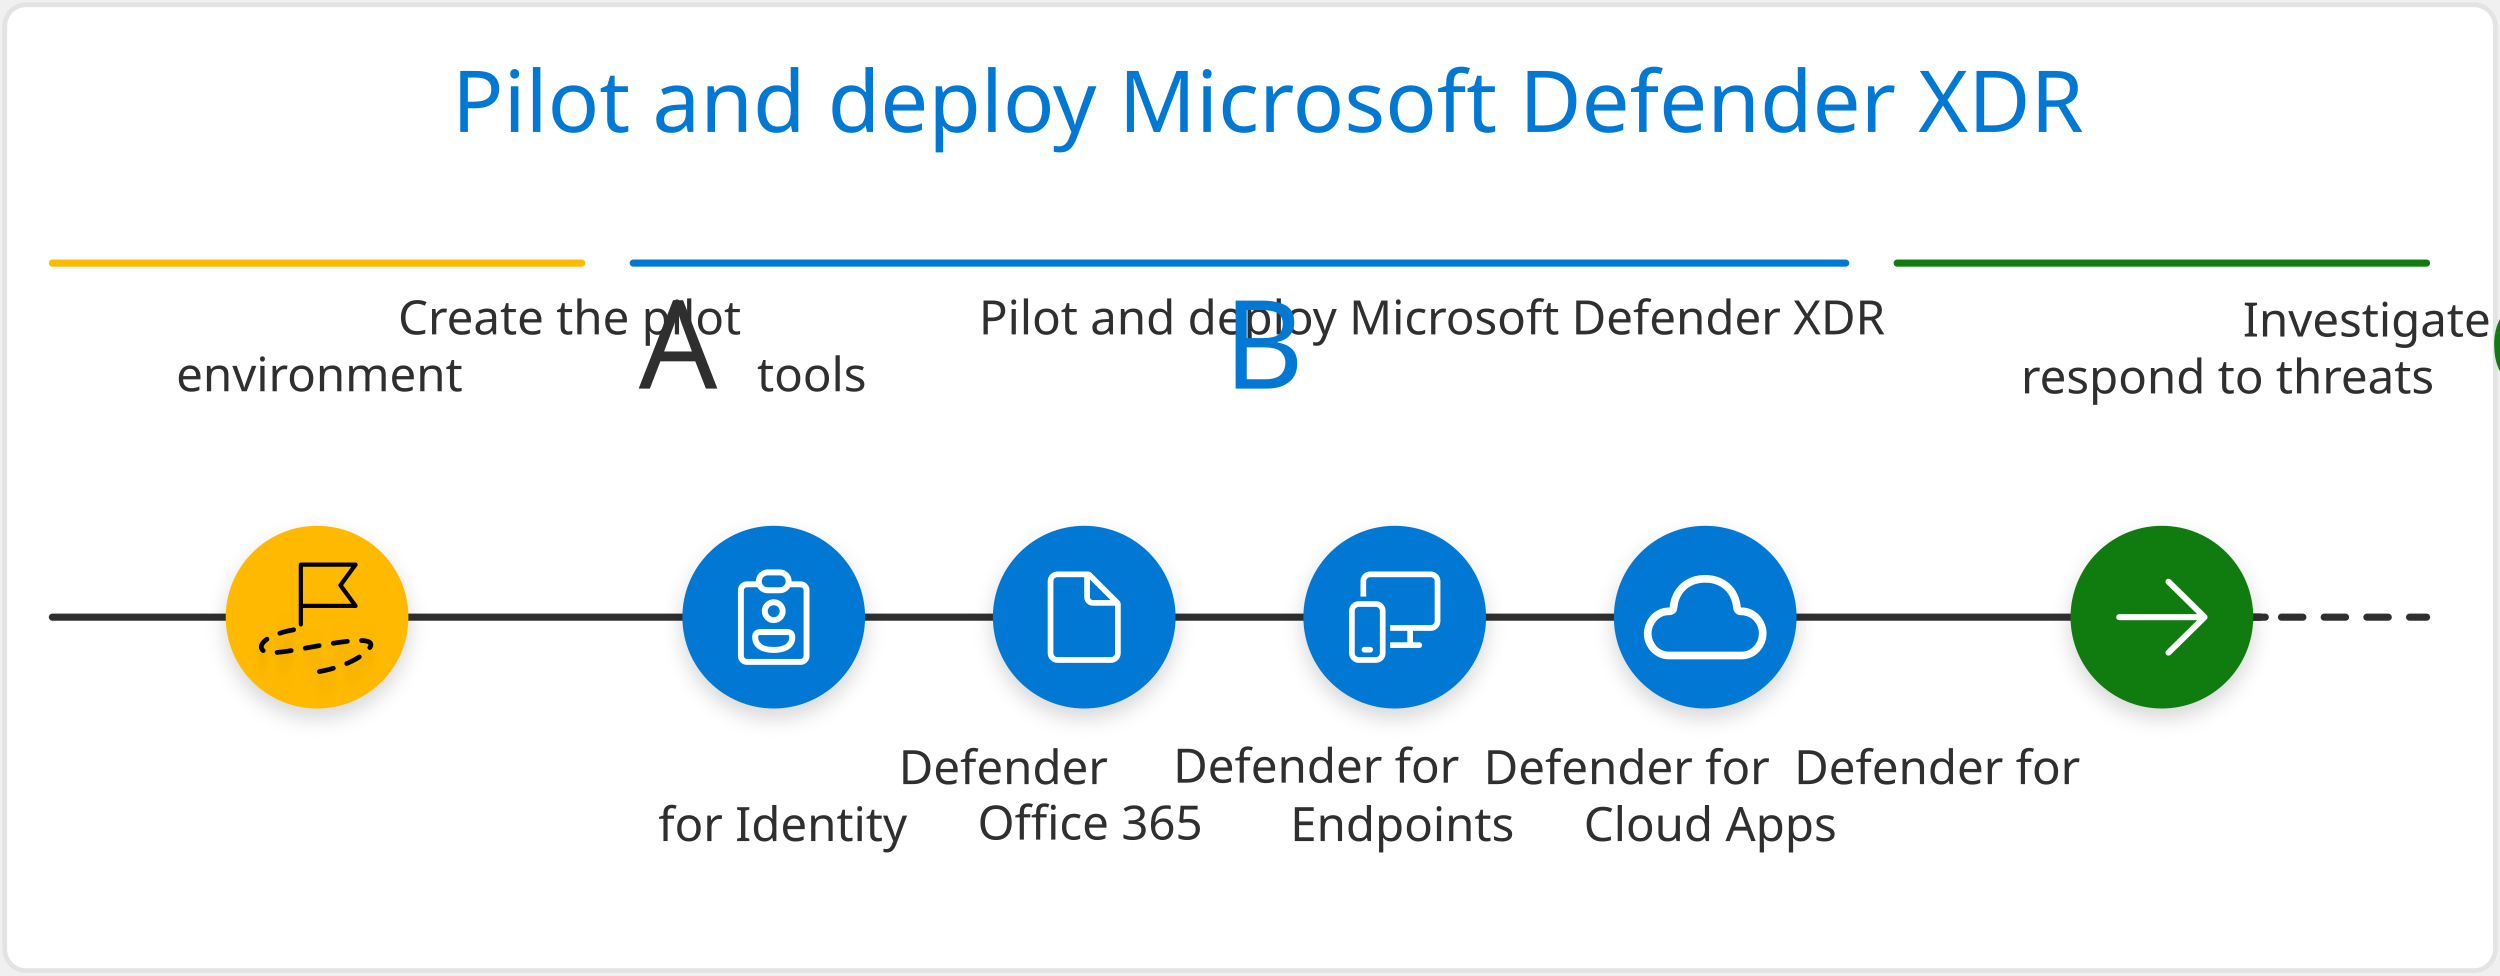
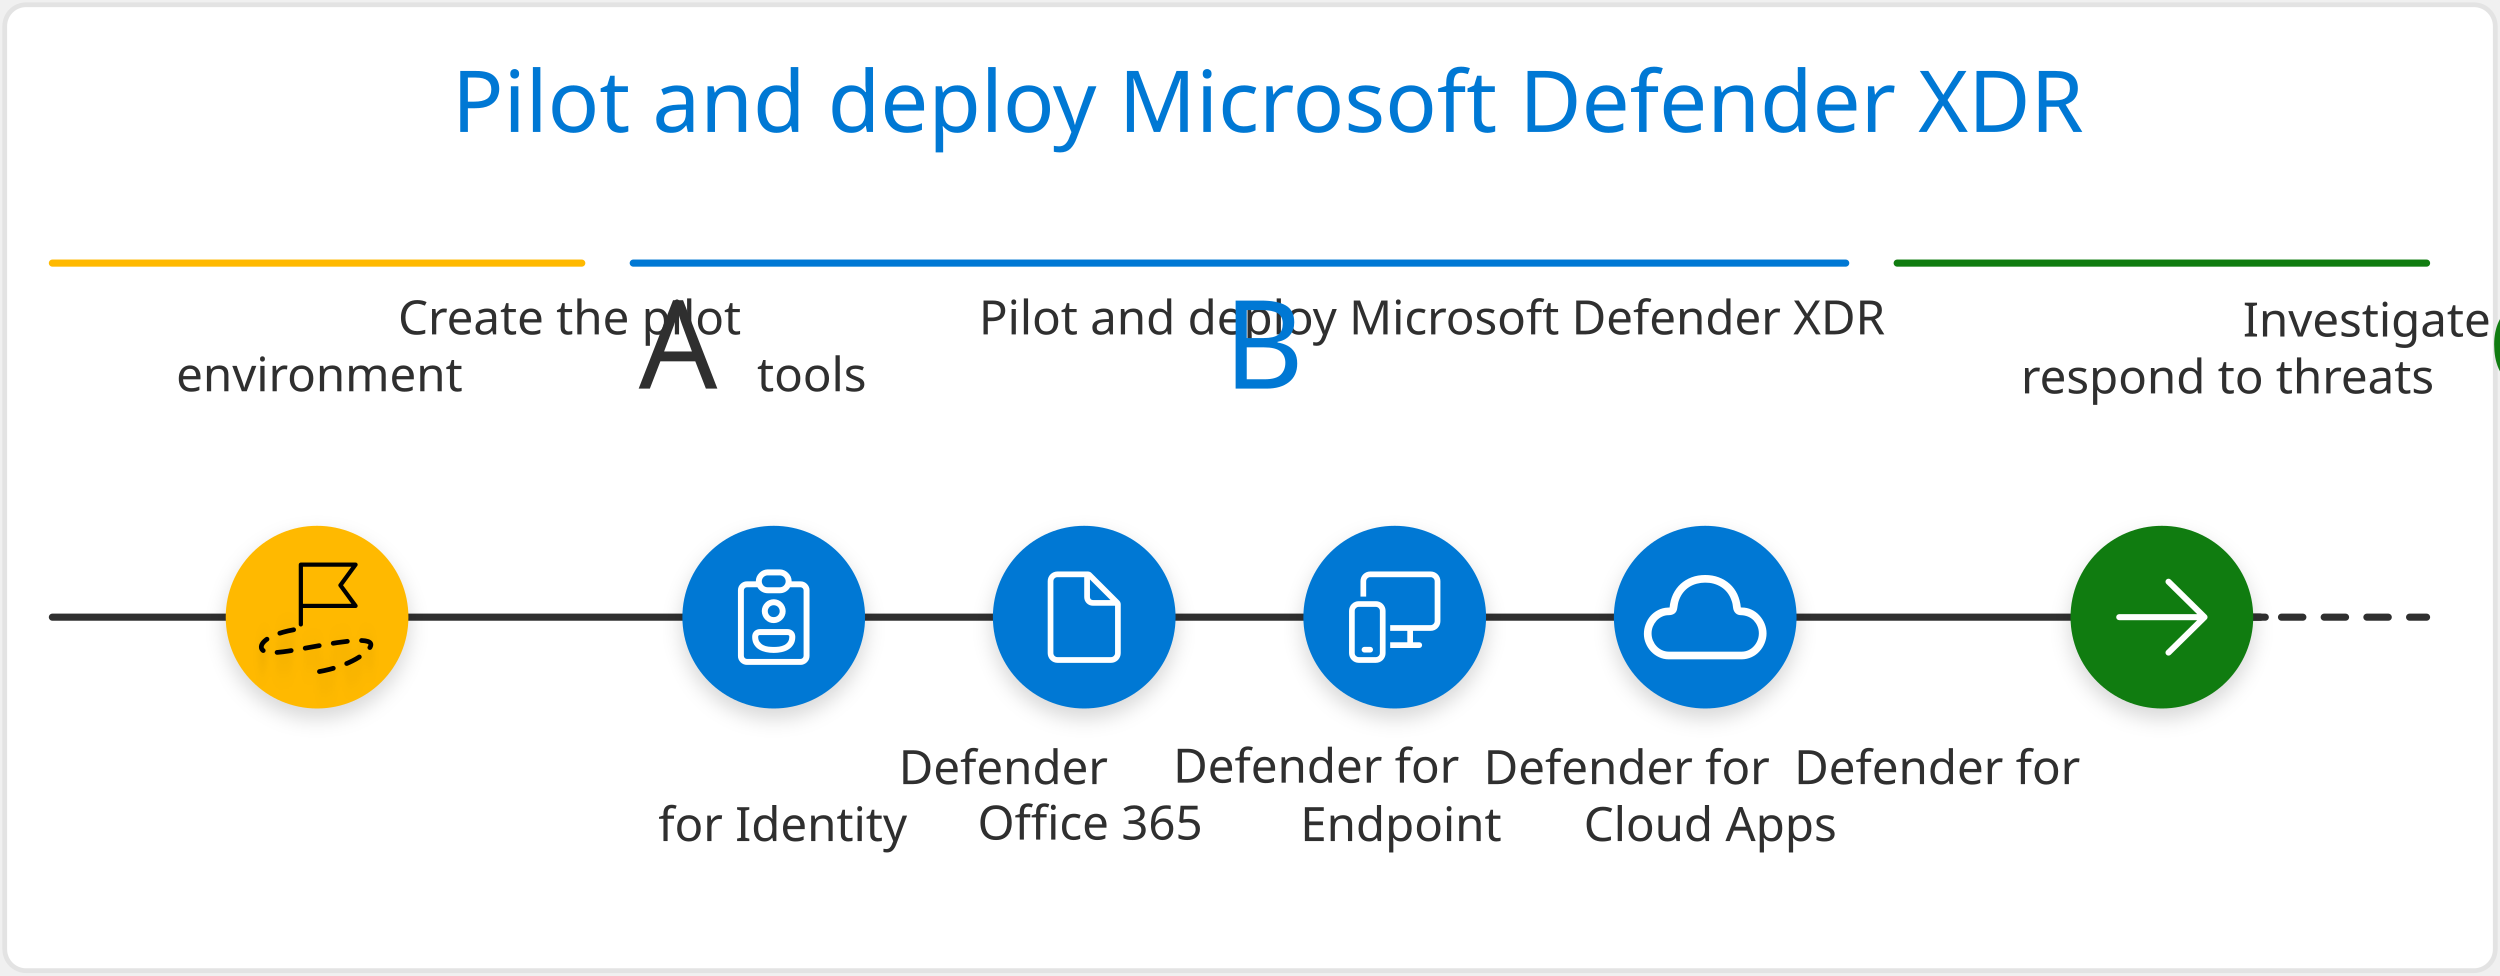
<svg xmlns="http://www.w3.org/2000/svg" xmlns:ns1="http://schemas.microsoft.com/visio/2003/SVGExtensions/" width="7.32in" height="2.856in" viewBox="0 0 527.024 205.625" xml:space="preserve" color-interpolation-filters="sRGB" class="st25">
  <ns1:documentProperties ns1:langID="1033" ns1:viewMarkup="false" />
  <style type="text/css">
	
		.st1 {fill:#ffffff;stroke:#e3e3e3;stroke-width:1}
		.st2 {stroke:#2f2f2f;stroke-dasharray:4.5,4.5;stroke-linecap:round;stroke-linejoin:round;stroke-width:1.5}
		.st3 {stroke:#2f2f2f;stroke-linecap:round;stroke-linejoin:round;stroke-width:1.5}
		.st4 {visibility:visible}
		.st5 {fill:#000000;fill-opacity:0.15;filter:url(#filter_2);stroke:none}
		.st6 {fill:#ffb900;stroke:none;stroke-width:1}
		.st7 {fill:#0078d4;stroke:none;stroke-width:1}
		.st8 {fill:#ffffff;stroke:none;stroke-width:0.75}
		.st9 {fill:#107c10;stroke:none;stroke-width:1}
		.st10 {fill:none;stroke:none;stroke-width:1}
		.st11 {fill:#2f2f2f;font-family:Segoe UI;font-size:0.833em}
		.st12 {font-size:1em}
		.st13 {stroke:#0078d4;stroke-linecap:round;stroke-linejoin:round;stroke-width:1.5}
		.st14 {fill:#0078d4;font-family:Segoe UI Semibold;font-size:1.5em}
		.st15 {fill:#ffffff;stroke:none;stroke-width:0.25}
		.st16 {fill:#000000;stroke:none;stroke-width:0.75}
		.st17 {fill:none;filter:url(#filter_2);stroke:#000000;stroke-dasharray:3,3;stroke-linecap:round;stroke-linejoin:round;stroke-opacity:0.15}
		.st18 {stroke:#000000;stroke-dasharray:3,3;stroke-linecap:round;stroke-linejoin:round;stroke-width:1}
		.st19 {stroke:#107c10;stroke-linecap:round;stroke-linejoin:round;stroke-width:1.5}
		.st20 {stroke:#ffb900;stroke-linecap:round;stroke-linejoin:round;stroke-width:1.5}
		.st21 {fill:#ffffff;stroke:none;stroke-width:0.299}
		.st22 {fill:#2f2f2f;font-family:Segoe UI Semibold;font-size:2.167em}
		.st23 {fill:#0078d4;font-family:Segoe UI Semibold;font-size:2.167em}
		.st24 {fill:#107c10;font-family:Segoe UI Semibold;font-size:2.167em}
		.st25 {fill:none;fill-rule:evenodd;font-size:12px;overflow:visible;stroke-linecap:square;stroke-miterlimit:3}
	
	</style>
  <defs id="Filters">
    <filter id="filter_2">
      <feGaussianBlur stdDeviation="2" />
    </filter>
  </defs>
  <g ns1:mID="0" ns1:index="1" ns1:groupContext="foregroundPage">
    <ns1:userDefs>
      <ns1:ud ns1:nameU="visNavType" ns1:val="VT0(1):26" />
    </ns1:userDefs>
    <ns1:pageProperties ns1:drawingScale="1" ns1:pageScale="1" ns1:drawingUnits="19" ns1:shadowOffsetX="9" ns1:shadowOffsetY="-9" />
    <ns1:layer ns1:name="Drawing" ns1:index="0" />
    <ns1:layer ns1:name="Icons" ns1:index="1" ns1:glue="false" />
    <ns1:layer ns1:name="Text" ns1:index="2" />
    <g id="shape100-1" ns1:mID="100" ns1:groupContext="shape" ns1:layerMember="0" transform="translate(1,-1)">
      <ns1:userDefs>
        <ns1:ud ns1:nameU="visNavOrder" ns1:prompt="" ns1:val="VT0(6000):26" />
      </ns1:userDefs>
      <rect x="0" y="2" width="525.024" height="203.625" rx="4.5" ry="4.5" class="st1" />
    </g>
    <g id="shape101-3" ns1:mID="101" ns1:groupContext="shape" ns1:layerMember="0" transform="translate(471.964,-75.5239)">
      <ns1:userDefs>
        <ns1:ud ns1:nameU="visNavOrder" ns1:val="VT0(3000):26" />
      </ns1:userDefs>
      <path d="M0 205.63 L39.58 205.63" class="st2" />
    </g>
    <g id="shape102-6" ns1:mID="102" ns1:groupContext="shape" ns1:layerMember="0" transform="translate(11.0414,-75.5239)">
      <ns1:userDefs>
        <ns1:ud ns1:nameU="visNavOrder" ns1:val="VT0(4000):26" />
      </ns1:userDefs>
      <path d="M0 205.63 L466.5 205.63" class="st3" />
    </g>
    <g id="shape103-9" ns1:mID="103" ns1:groupContext="shape" ns1:layerMember="1;0" transform="translate(47.5853,-56.2678)">
      <ns1:userDefs>
        <ns1:ud ns1:nameU="visNavOrder" ns1:prompt="" ns1:val="VT0(8000):26" />
      </ns1:userDefs>
      <g id="shadow103-10" ns1:groupContext="shadow" ns1:shadowOffsetX="1.22465E-16" ns1:shadowOffsetY="-2" ns1:shadowType="1" ns1:shadowScale="1.01" transform="matrix(1.01,0,0,1.01,-0.192561,0.136311)" class="st4">
        <ellipse cx="19.256" cy="186.369" rx="19.256" ry="19.256" class="st5" />
      </g>
      <ellipse cx="19.256" cy="186.369" rx="19.256" ry="19.256" class="st6" />
    </g>
    <g id="shape107-14" ns1:mID="107" ns1:groupContext="shape" ns1:layerMember="1;0" transform="translate(274.764,-56.2678)">
      <ns1:userDefs>
        <ns1:ud ns1:nameU="visNavOrder" ns1:prompt="" ns1:val="VT0(22000):26" />
      </ns1:userDefs>
      <g id="shadow107-15" ns1:groupContext="shadow" ns1:shadowOffsetX="1.22465E-16" ns1:shadowOffsetY="-2" ns1:shadowType="1" ns1:shadowScale="1.01" transform="matrix(1.01,0,0,1.01,-0.192561,0.136311)" class="st4">
        <ellipse cx="19.256" cy="186.369" rx="19.256" ry="19.256" class="st5" />
      </g>
      <ellipse cx="19.256" cy="186.369" rx="19.256" ry="19.256" class="st7" />
    </g>
    <g id="group108-19" transform="translate(284.392,-65.8958)" ns1:mID="108" ns1:groupContext="group" ns1:layerMember="0">
      <ns1:userDefs>
        <ns1:ud ns1:nameU="visNavOrder" ns1:prompt="" ns1:val="VT0(24000):26" />
      </ns1:userDefs>
      <g id="shape109-20" ns1:mID="109" ns1:groupContext="shape" ns1:layerMember="0">
        <path d="M4.45 186.37 C3.32 186.37 2.41 187.28 2.41 188.41 L2.41 191.66 L3.61 191.66 L3.61 188.41 C3.61 187.95 3.99         187.57 4.45 187.57 L17.21 187.57 C17.68 187.57 18.05 187.95 18.05 188.41 L18.05 196.84 C18.05 197.3         17.68 197.68 17.21 197.68 L8.67 197.68 L8.67 198.89 L12.28 198.89 L12.28 201.29 L8.67 201.29 L8.67 202.5         L14.8 202.5 C15.14 202.5 15.4 202.23 15.4 201.89 C15.4 201.56 15.14 201.29 14.8 201.29 L13.48 201.29         L13.48 198.89 L17.21 198.89 C18.34 198.89 19.26 197.97 19.26 196.84 L19.26 188.41 C19.26 187.28 18.34         186.37 17.21 186.37 L4.45 186.37 ZM2.65 202.86 C2.65 202.52 2.92 202.26 3.25 202.26 L4.45 202.26 C4.79         202.26 5.05 202.52 5.05 202.86 C5.05 203.19 4.79 203.46 4.45 203.46 L3.25 203.46 C2.92 203.46 2.65 203.19         2.65 202.86 ZM2.05 192.63 C0.92 192.63 0 193.54 0 194.67 L0 203.58 C0 204.71 0.92 205.63 2.05 205.63         L5.66 205.63 C6.79 205.63 7.7 204.71 7.7 203.58 L7.7 194.67 C7.7 193.54 6.79 192.63 5.66 192.63 L2.05         192.63 ZM1.2 194.67 C1.2 194.21 1.58 193.83 2.05 193.83 L5.66 193.83 C6.12 193.83 6.5 194.21 6.5 194.67         L6.5 203.58 C6.5 204.04 6.12 204.42 5.66 204.42 L2.05 204.42 C1.58 204.42 1.2 204.04 1.2 203.58 L1.2         194.67 Z" class="st8" />
      </g>
    </g>
    <g id="shape110-22" ns1:mID="110" ns1:groupContext="shape" ns1:layerMember="1;0" transform="translate(209.309,-56.2678)">
      <ns1:userDefs>
        <ns1:ud ns1:nameU="visNavOrder" ns1:prompt="" ns1:val="VT0(18000):26" />
      </ns1:userDefs>
      <g id="shadow110-23" ns1:groupContext="shadow" ns1:shadowOffsetX="1.22465E-16" ns1:shadowOffsetY="-2" ns1:shadowType="1" ns1:shadowScale="1.01" transform="matrix(1.01,0,0,1.01,-0.192561,0.136311)" class="st4">
        <ellipse cx="19.256" cy="186.369" rx="19.256" ry="19.256" class="st5" />
      </g>
      <ellipse cx="19.256" cy="186.369" rx="19.256" ry="19.256" class="st7" />
    </g>
    <g id="shape113-27" ns1:mID="113" ns1:groupContext="shape" ns1:layerMember="1;0" transform="translate(143.854,-56.2678)">
      <ns1:userDefs>
        <ns1:ud ns1:nameU="visNavOrder" ns1:prompt="" ns1:val="VT0(14000):26" />
      </ns1:userDefs>
      <g id="shadow113-28" ns1:groupContext="shadow" ns1:shadowOffsetX="1.22465E-16" ns1:shadowOffsetY="-2" ns1:shadowType="1" ns1:shadowScale="1.01" transform="matrix(1.01,0,0,1.01,-0.192561,0.136311)" class="st4">
        <ellipse cx="19.256" cy="186.369" rx="19.256" ry="19.256" class="st5" />
      </g>
      <ellipse cx="19.256" cy="186.369" rx="19.256" ry="19.256" class="st7" />
    </g>
    <g id="shape116-32" ns1:mID="116" ns1:groupContext="shape" ns1:layerMember="1;0" transform="translate(340.219,-56.2678)">
      <ns1:userDefs>
        <ns1:ud ns1:nameU="visNavOrder" ns1:prompt="" ns1:val="VT0(26000):26" />
      </ns1:userDefs>
      <g id="shadow116-33" ns1:groupContext="shadow" ns1:shadowOffsetX="1.22465E-16" ns1:shadowOffsetY="-2" ns1:shadowType="1" ns1:shadowScale="1.01" transform="matrix(1.01,0,0,1.01,-0.192561,0.136311)" class="st4">
        <ellipse cx="19.256" cy="186.369" rx="19.256" ry="19.256" class="st5" />
      </g>
      <ellipse cx="19.256" cy="186.369" rx="19.256" ry="19.256" class="st7" />
    </g>
    <g id="shape119-37" ns1:mID="119" ns1:groupContext="shape" ns1:layerMember="1;0" transform="translate(436.488,-56.2678)">
      <ns1:userDefs>
        <ns1:ud ns1:nameU="visNavOrder" ns1:prompt="" ns1:val="VT0(30000):26" />
      </ns1:userDefs>
      <g id="shadow119-38" ns1:groupContext="shadow" ns1:shadowOffsetX="1.22465E-16" ns1:shadowOffsetY="-2" ns1:shadowType="1" ns1:shadowScale="1.01" transform="matrix(1.01,0,0,1.01,-0.192561,0.136311)" class="st4">
        <ellipse cx="19.256" cy="186.369" rx="19.256" ry="19.256" class="st5" />
      </g>
      <ellipse cx="19.256" cy="186.369" rx="19.256" ry="19.256" class="st9" />
    </g>
    <g id="group120-42" transform="translate(446.116,-67.353)" ns1:mID="120" ns1:groupContext="group" ns1:layerMember="0">
      <ns1:userDefs>
        <ns1:ud ns1:nameU="visNavOrder" ns1:prompt="" ns1:val="VT0(32000):26" />
      </ns1:userDefs>
      <g id="shape121-43" ns1:mID="121" ns1:groupContext="shape" ns1:layerMember="0">
        <path d="M0 197.45 C0 197.1 0.28 196.82 0.63 196.82 L17.07 196.82 L10.58 190.43 C10.33 190.19 10.32 189.79 10.57         189.54 C10.81 189.29 11.22 189.28 11.47 189.53 L19.06 197 C19.06 197 19.07 197.01 19.07 197.01 C19.18         197.12 19.24 197.26 19.25 197.4 C19.26 197.44 19.26 197.48 19.25 197.52 C19.24 197.66 19.18 197.79 19.07         197.9 C19.07 197.91 19.06 197.91 19.05 197.92 L11.47 205.38 C11.22 205.63 10.81 205.62 10.57 205.37         C10.32 205.12 10.33 204.72 10.58 204.48 L17.07 198.09 L0.63 198.09 C0.28 198.09 0 197.8 0 197.45 Z" class="st8" />
      </g>
    </g>
    <g id="shape125-45" ns1:mID="125" ns1:groupContext="shape" ns1:layerMember="2" transform="translate(159.593,-120.578)">
      <ns1:userDefs>
        <ns1:ud ns1:nameU="visNavOrder" ns1:val="VT0(11000):26" />
      </ns1:userDefs>
      <ns1:textBlock ns1:margins="rect(0,0,0,0)" />
      <ns1:textRect cx="93.735" cy="194.071" width="187.47" height="23.107" />
      <rect x="0" y="182.518" width="187.47" height="23.107" rx="4.5" ry="4.5" class="st10" />
      <text x="0" y="191.07" class="st11" ns1:langID="1033">
        <ns1:paragraph />
        <ns1:tabList />Pilot and deploy Microsoft Defender XDR <tspan x="0" dy="1.2em" class="st12">tools</tspan>
      </text>
    </g>
    <g id="shape126-49" ns1:mID="126" ns1:groupContext="shape" ns1:layerMember="2" transform="translate(132.3,-25.7634)">
      <ns1:userDefs>
        <ns1:ud ns1:nameU="visNavOrder" ns1:val="VT0(13000):26" />
      </ns1:userDefs>
      <ns1:textBlock ns1:margins="rect(6,6,6,6)" />
      <ns1:textRect cx="30.81" cy="194.071" width="61.62" height="23.107" />
      <rect x="0" y="182.518" width="61.62" height="23.107" rx="4.5" ry="4.5" class="st10" />
      <text x="10.38" y="191.07" class="st11" ns1:langID="1033">
        <ns1:paragraph ns1:horizAlign="1" />
        <ns1:tabList />Defender <tspan x="6.47" dy="1.2em" class="st12">for Identity</tspan>
      </text>
    </g>
    <g id="shape133-53" ns1:mID="133" ns1:groupContext="shape" ns1:layerMember="0" transform="translate(133.493,-150.165)">
      <ns1:userDefs>
        <ns1:ud ns1:nameU="visNavOrder" ns1:val="VT0(27000):26" />
      </ns1:userDefs>
      <path d="M0 205.63 L255.6 205.63" class="st13" />
    </g>
    <g id="shape135-56" ns1:mID="135" ns1:groupContext="shape" ns1:layerMember="2" transform="translate(192.253,-26.3707)">
      <ns1:userDefs>
        <ns1:ud ns1:nameU="visNavOrder" ns1:val="VT0(31000):26" />
      </ns1:userDefs>
      <ns1:textBlock ns1:margins="rect(6,6,6,6)" />
      <ns1:textRect cx="36.312" cy="194.375" width="72.63" height="22.5" />
      <rect x="0" y="183.125" width="72.625" height="22.5" rx="4.5" ry="4.5" class="st10" />
      <text x="8.28" y="191.37" class="st11" ns1:langID="1033">
        <ns1:paragraph ns1:horizAlign="1" />
        <ns1:tabList />Defender for <tspan x="13.82" dy="1.2em" class="st12">Office 365</tspan>
      </text>
    </g>
    <g id="shape136-60" ns1:mID="136" ns1:groupContext="shape" ns1:layerMember="2" transform="translate(259.99,-25.7634)">
      <ns1:userDefs>
        <ns1:ud ns1:nameU="visNavOrder" ns1:val="VT0(33000):26" />
      </ns1:userDefs>
      <ns1:textBlock ns1:margins="rect(6,6,6,6)" />
      <ns1:textRect cx="34.031" cy="194.071" width="68.07" height="23.107" />
      <rect x="0" y="182.518" width="68.061" height="23.107" rx="4.5" ry="4.5" class="st10" />
      <text x="6" y="191.07" class="st11" ns1:langID="1033">
        <ns1:paragraph ns1:horizAlign="1" />
-         <ns1:tabList />Defender for <tspan x="12" dy="1.2em" class="st12">Endpoints </tspan>
+         <ns1:tabList />Defender for <tspan x="14.12" dy="1.2em" class="st12">Endpoint</tspan>
      </text>
    </g>
    <g id="shape137-64" ns1:mID="137" ns1:groupContext="shape" ns1:layerMember="2" transform="translate(325.445,-25.7634)">
      <ns1:userDefs>
        <ns1:ud ns1:nameU="visNavOrder" ns1:val="VT0(34000):26" />
      </ns1:userDefs>
      <ns1:textBlock ns1:margins="rect(6,6,6,6)" />
      <ns1:textRect cx="34.031" cy="194.071" width="68.07" height="23.107" />
      <rect x="0" y="182.518" width="68.061" height="23.107" rx="4.5" ry="4.5" class="st10" />
      <text x="6" y="191.07" class="st11" ns1:langID="1033">
        <ns1:paragraph ns1:horizAlign="1" />
        <ns1:tabList />Defender for <tspan x="8.42" dy="1.2em" class="st12">Cloud Apps</tspan>
      </text>
    </g>
    <g id="shape140-68" ns1:mID="140" ns1:groupContext="shape" ns1:layerMember="2;0" transform="translate(11.0414,-172.22)">
      <ns1:userDefs>
        <ns1:ud ns1:nameU="visNavOrder" ns1:prompt="" ns1:val="VT0(37000):26" />
      </ns1:userDefs>
      <ns1:textBlock ns1:margins="rect(0,0,0,0)" />
      <ns1:textRect cx="201.546" cy="194.64" width="403.1" height="21.971" />
      <rect x="0" y="183.654" width="403.092" height="21.971" rx="4.5" ry="4.5" class="st10" />
      <text x="0" y="200.04" class="st14" ns1:langID="1033">
        <ns1:paragraph />
        <ns1:tabList />Pilot and deploy Microsoft Defender XDR</text>
    </g>
    <g id="group155-71" transform="translate(220.863,-65.8958)" ns1:mID="155" ns1:groupContext="group" ns1:layerMember="0">
      <ns1:userDefs>
        <ns1:ud ns1:nameU="visNavOrder" ns1:val="VT0(41000):26" />
      </ns1:userDefs>
      <g id="shape156-72" ns1:mID="156" ns1:groupContext="shape" ns1:layerMember="0">
        <path d="M2.05 186.37 C0.92 186.37 0 187.28 0 188.41 L0 203.58 C0 204.71 0.92 205.63 2.05 205.63 L13.36 205.63 C14.49         205.63 15.4 204.71 15.4 203.58 L15.4 193.31 C15.4 193.02 15.29 192.75 15.09 192.54 L9.23 186.69 C9.03         186.48 8.75 186.37 8.47 186.37 L2.05 186.37 ZM1.2 188.41 C1.2 187.95 1.58 187.57 2.05 187.57 L7.7 187.57         L7.7 191.78 C7.7 192.78 8.51 193.59 9.51 193.59 L14.2 193.59 L14.2 203.58 C14.2 204.04 13.82 204.42         13.36 204.42 L2.05 204.42 C1.58 204.42 1.2 204.04 1.2 203.58 L1.2 188.41 ZM13.23 192.39 L9.51 192.39         C9.18 192.39 8.91 192.12 8.91 191.78 L8.91 188.06 L13.23 192.39 Z" class="st8" />
      </g>
    </g>
    <g id="group157-74" transform="translate(346.547,-66.6354)" ns1:mID="157" ns1:groupContext="group" ns1:layerMember="0">
      <ns1:userDefs>
        <ns1:ud ns1:nameU="visNavOrder" ns1:val="VT0(42000):26" />
      </ns1:userDefs>
      <g id="shape158-75" ns1:mID="158" ns1:groupContext="shape" ns1:layerMember="0">
        <path d="M5.2 205.63 C4.49 205.63 3.83 205.48 3.19 205.18 C2.56 204.89 2.01 204.5 1.54 204.01 C1.07 203.52 0.69 202.95         0.42 202.3 C0.14 201.66 0 200.98 0 200.28 C0 199.57 0.12 198.88 0.37 198.23 C0.61 197.57 0.95 196.99         1.39 196.48 C1.83 195.98 2.36 195.57 2.98 195.25 C3.6 194.93 4.28 194.75 5.01 194.72 L5.42 194.7 C5.51         193.67 5.76 192.73 6.16 191.89 C6.57 191.05 7.1 190.33 7.75 189.73 C8.41 189.13 9.18 188.67 10.05 188.34         C10.92 188.01 11.88 187.85 12.93 187.85 C13.96 187.85 14.92 188.01 15.79 188.34 C16.67 188.67 17.44         189.13 18.11 189.73 C18.77 190.33 19.3 191.05 19.7 191.89 C20.09 192.73 20.34 193.67 20.44 194.7 L20.64         194.7 C21.38 194.7 22.06 194.85 22.69 195.15 C23.32 195.44 23.87 195.84 24.34 196.36 C24.81 196.87 25.18         197.45 25.45 198.1 C25.72 198.75 25.86 199.44 25.86 200.17 C25.86 200.89 25.72 201.57 25.45 202.23 C25.18         202.89 24.82 203.47 24.35 203.97 C23.89 204.48 23.34 204.88 22.7 205.17 C22.06 205.46 21.38 205.62 20.66         205.63 L5.2 205.63 ZM20.63 204.01 C21.14 204.01 21.62 203.9 22.06 203.69 C22.5 203.48 22.88 203.2 23.21         202.83 C23.53 202.47 23.79 202.06 23.96 201.61 C24.14 201.16 24.23 200.68 24.24 200.17 C24.24 199.63         24.14 199.13 23.95 198.67 C23.76 198.2 23.49 197.8 23.16 197.44 C22.82 197.09 22.41 196.82 21.94 196.62         C21.47 196.43 20.97 196.33 20.44 196.32 C20 196.32 19.64 196.18 19.36 195.92 C19.07 195.65 18.89 195.3         18.82 194.87 C18.78 194.56 18.74 194.27 18.69 193.98 C18.64 193.7 18.55 193.41 18.43 193.11 C18.22 192.51         17.92 191.98 17.56 191.52 C17.2 191.07 16.78 190.69 16.3 190.39 C15.82 190.08 15.3 189.85 14.73 189.69         C14.17 189.53 13.57 189.46 12.93 189.46 C12.3 189.46 11.7 189.54 11.14 189.69 C10.57 189.84 10.05 190.07         9.57 190.37 C9.09 190.68 8.67 191.06 8.31 191.51 C7.95 191.96 7.65 192.49 7.42 193.1 C7.31 193.39 7.23         193.68 7.18 193.97 C7.13 194.26 7.08 194.56 7.03 194.87 C6.97 195.36 6.77 195.73 6.45 195.97 C6.13 196.2         5.73 196.32 5.24 196.32 C4.73 196.32 4.25 196.42 3.81 196.64 C3.37 196.85 2.99 197.13 2.66 197.49 C2.34         197.86 2.08 198.27 1.89 198.73 C1.71 199.19 1.62 199.67 1.62 200.17 C1.62 200.67 1.71 201.15 1.89 201.61         C2.08 202.07 2.33 202.48 2.65 202.83 C2.97 203.19 3.35 203.47 3.79 203.68 C4.23 203.89 4.71 204 5.23         204.01 L20.63 204.01 Z" class="st15" />
      </g>
    </g>
    <g id="group173-77" transform="translate(54.4013,-64.0101)" ns1:mID="173" ns1:groupContext="group" ns1:layerMember="0">
      <ns1:userDefs>
        <ns1:ud ns1:nameU="visNavOrder" ns1:val="VT0(53000):26" />
      </ns1:userDefs>
      <g id="group174-78" transform="translate(8.57463,-9.54009)" ns1:mID="174" ns1:groupContext="group" ns1:layerMember="0">
        <ns1:userDefs>
          <ns1:ud ns1:nameU="visNavOrder" ns1:prompt="" ns1:val="VT0(35000):26" />
        </ns1:userDefs>
        <g id="shape175-79" ns1:mID="175" ns1:groupContext="shape" ns1:layerMember="0">
          <path d="M0 192.58 C0 192.34 0.2 192.14 0.44 192.14 L11.98 192.14 C12.15 192.14 12.3 192.23 12.37 192.38 C12.45          192.53 12.44 192.71 12.34 192.84 L9.34 196.93 L12.34 201.01 C12.44 201.15 12.45 201.33 12.37 201.48          C12.3 201.63 12.15 201.72 11.98 201.72 L0.89 201.72 L0.89 205.18 C0.89 205.43 0.69 205.63 0.44 205.63          C0.2 205.63 0 205.43 0 205.18 L0 192.58 ZM0.89 200.83 L11.1 200.83 L8.43 197.19 C8.31 197.04 8.31          196.82 8.43 196.67 L11.1 193.02 L0.89 193.02 L0.89 200.83 Z" class="st16" />
        </g>
      </g>
      <g id="shape176-81" ns1:mID="176" ns1:groupContext="shape" ns1:layerMember="0" transform="translate(177.989,96.4831) rotate(59.5344)">
        <ns1:userDefs>
          <ns1:ud ns1:nameU="visNavOrder" ns1:prompt="" ns1:val="VT0(36000):26" />
        </ns1:userDefs>
        <g id="shadow176-82" ns1:groupContext="shadow" ns1:shadowOffsetX="1.22465E-16" ns1:shadowOffsetY="-2" ns1:shadowType="1" ns1:shadowScale="1.01" transform="matrix(1.01,1.11022E-16,-1.11022E-16,1.01,1.6725,-0.963924)" class="st4">
          <path d="M0 197.8 C-2.27 204.07 -0.75 206.25 0.65 205.5 C1.82 204.87 2.91 202.2 4.37 198.23 C6.51 192.43 9.46          183.88 11.11 185.47 C12.14 186.47 12.66 191.45 10.27 197.8" class="st17" />
        </g>
        <path d="M0 197.8 C-2.27 204.07 -0.75 206.25 0.65 205.5 C1.82 204.87 2.91 202.2 4.37 198.23 C6.51 192.43 9.46 183.88         11.11 185.47 C12.14 186.47 12.66 191.45 10.27 197.8" class="st18" />
      </g>
    </g>
    <g id="shape128-89" ns1:mID="128" ns1:groupContext="shape" ns1:layerMember="2" transform="translate(426.044,-120.578)">
      <ns1:userDefs>
        <ns1:ud ns1:nameU="visNavOrder" ns1:val="VT0(17000):26" />
      </ns1:userDefs>
      <ns1:textBlock ns1:margins="rect(0,0,0,0)" ns1:verticalAlign="0" />
      <ns1:textRect cx="42.75" cy="194.071" width="85.5" height="23.107" />
      <rect x="0" y="182.518" width="85.5" height="23.107" rx="4.5" ry="4.5" class="st10" />
      <text x="0" y="191.52" class="st11" ns1:langID="1033">
        <ns1:paragraph />
        <ns1:tabList />Investigate and <tspan x="0" dy="1.2em" class="st12">respond to threats</tspan>
      </text>
    </g>
    <g id="shape134-93" ns1:mID="134" ns1:groupContext="shape" ns1:layerMember="0" transform="translate(399.944,-150.165)">
      <ns1:userDefs>
        <ns1:ud ns1:nameU="visNavOrder" ns1:val="VT0(29000):26" />
      </ns1:userDefs>
      <path d="M0 205.63 L111.6 205.63" class="st19" />
    </g>
    <g id="shape123-96" ns1:mID="123" ns1:groupContext="shape" ns1:layerMember="2" transform="translate(37.1414,-120.578)">
      <ns1:userDefs>
        <ns1:ud ns1:nameU="visNavOrder" ns1:val="VT0(7000):26" />
      </ns1:userDefs>
      <ns1:textBlock ns1:margins="rect(0,0,0,0)" />
      <ns1:textRect cx="42.75" cy="194.071" width="85.5" height="23.107" />
      <rect x="0" y="182.518" width="85.5" height="23.107" rx="4.5" ry="4.5" class="st10" />
      <text x="0" y="191.07" class="st11" ns1:langID="1033">
        <ns1:paragraph />
        <ns1:tabList />Create the pilot <tspan x="0" dy="1.2em" class="st12">environment</tspan>
      </text>
    </g>
    <g id="shape132-100" ns1:mID="132" ns1:groupContext="shape" ns1:layerMember="0" transform="translate(11.0414,-150.165)">
      <ns1:userDefs>
        <ns1:ud ns1:nameU="visNavOrder" ns1:val="VT0(25000):26" />
      </ns1:userDefs>
      <path d="M0 205.63 L111.6 205.63" class="st20" />
    </g>
    <g id="group159-103" transform="translate(155.555,-65.4561)" ns1:mID="159" ns1:groupContext="group" ns1:layerMember="0">
      <ns1:userDefs>
        <ns1:ud ns1:nameU="visNavOrder" ns1:val="VT0(43000):26" />
      </ns1:userDefs>
      <g id="shape160-104" ns1:mID="160" ns1:groupContext="shape" ns1:layerMember="0">
        <path d="M1.89 205.62 C1.64 205.62 1.4 205.57 1.17 205.47 C0.94 205.37 0.74 205.24 0.57 205.07 C0.4 204.9 0.26 204.69         0.15 204.46 C0.05 204.22 0 203.98 0.01 203.73 L0.01 189.89 C0.01 189.64 0.06 189.39 0.15 189.17 C0.25         188.94 0.39 188.74 0.56 188.57 C0.73 188.4 0.93 188.26 1.17 188.15 C1.4 188.05 1.65 188 1.89 188.01         L3.78 188.01 L3.78 187.96 C3.78 187.63 3.85 187.32 3.98 187.02 C4.11 186.73 4.29 186.47 4.52 186.24         C4.75 186.01 5.01 185.83 5.3 185.7 C5.6 185.57 5.91 185.5 6.25 185.49 L8.86 185.49 C9.18 185.49 9.48         185.56 9.78 185.69 C10.07 185.82 10.34 186 10.57 186.23 C10.81 186.46 10.99 186.71 11.12 186.99 C11.25         187.28 11.32 187.58 11.33 187.92 L11.33 188.01 L13.22 188.01 C13.47 188.01 13.71 188.05 13.94 188.15         C14.17 188.25 14.37 188.39 14.54 188.56 C14.71 188.73 14.85 188.93 14.96 189.17 C15.06 189.4 15.11 189.64         15.1 189.89 L15.1 203.73 C15.1 203.99 15.05 204.23 14.96 204.46 C14.86 204.69 14.72 204.89 14.55 205.06         C14.38 205.23 14.18 205.37 13.94 205.47 C13.71 205.58 13.46 205.63 13.22 205.62 L1.89 205.62 ZM8.81         189.26 C8.99 189.26 9.15 189.23 9.3 189.17 C9.45 189.1 9.59 189.01 9.7 188.9 C9.81 188.79 9.9 188.65         9.97 188.5 C10.04 188.34 10.08 188.18 10.07 188.01 C10.07 187.84 10.04 187.67 9.97 187.52 C9.91 187.37         9.82 187.24 9.71 187.12 C9.6 187 9.46 186.91 9.3 186.85 C9.15 186.78 8.98 186.75 8.81 186.75 L6.3 186.75         C6.12 186.75 5.96 186.78 5.81 186.85 C5.66 186.91 5.52 187 5.41 187.11 C5.3 187.22 5.21 187.36 5.14         187.51 C5.07 187.67 5.03 187.84 5.04 188.01 C5.04 188.18 5.07 188.35 5.14 188.5 C5.2 188.65 5.29 188.78         5.4 188.9 C5.51 189.02 5.65 189.11 5.8 189.17 C5.95 189.22 6.11 189.26 6.3 189.26 L8.81 189.26 ZM13.22         204.36 C13.39 204.36 13.53 204.3 13.66 204.17 C13.78 204.05 13.85 203.9 13.85 203.73 L13.85 189.89 C13.85         189.72 13.78 189.58 13.66 189.45 C13.53 189.33 13.39 189.26 13.22 189.26 L11 189.26 C10.77 189.66 10.47         189.96 10.08 190.19 C9.69 190.41 9.27 190.52 8.81 190.52 L6.3 190.52 C5.84 190.52 5.43 190.41 5.04 190.19         C4.65 189.96 4.34 189.66 4.12 189.26 L1.89 189.26 C1.72 189.26 1.58 189.33 1.45 189.45 C1.33 189.58         1.26 189.72 1.26 189.89 L1.26 203.73 C1.26 203.9 1.33 204.05 1.45 204.17 C1.58 204.3 1.72 204.36 1.89         204.36 L13.22 204.36 ZM5.04 194.3 L5.04 194.25 C5.04 193.91 5.11 193.59 5.25 193.29 C5.38 193 5.57 192.74         5.8 192.51 C6.02 192.28 6.29 192.1 6.59 191.98 C6.89 191.85 7.21 191.79 7.56 191.78 C7.9 191.78 8.22         191.85 8.53 191.98 C8.84 192.11 9.1 192.29 9.32 192.52 C9.55 192.75 9.73 193.02 9.86 193.32 C10 193.63         10.07 193.95 10.07 194.3 C10.07 194.64 10.01 194.97 9.87 195.27 C9.74 195.57 9.56 195.84 9.33 196.06         C9.11 196.29 8.84 196.47 8.53 196.61 C8.22 196.74 7.9 196.81 7.56 196.81 C7.21 196.81 6.88 196.75 6.58         196.62 C6.28 196.48 6.01 196.3 5.79 196.07 C5.56 195.85 5.38 195.58 5.25 195.28 C5.11 194.98 5.05 194.65         5.04 194.3 ZM8.81 194.3 C8.81 194.13 8.78 193.96 8.71 193.81 C8.65 193.66 8.56 193.53 8.45 193.41 C8.34         193.29 8.2 193.2 8.05 193.14 C7.89 193.07 7.73 193.04 7.56 193.04 C7.38 193.04 7.21 193.07 7.06 193.14         C6.91 193.2 6.78 193.29 6.67 193.4 C6.56 193.51 6.47 193.65 6.4 193.8 C6.32 193.96 6.29 194.13 6.3 194.3         C6.3 194.47 6.33 194.64 6.4 194.79 C6.46 194.94 6.55 195.07 6.66 195.19 C6.77 195.31 6.9 195.4 7.05         195.46 C7.2 195.51 7.37 195.55 7.56 195.55 C7.73 195.55 7.9 195.52 8.05 195.46 C8.2 195.39 8.33 195.3         8.44 195.19 C8.55 195.08 8.64 194.94 8.71 194.79 C8.79 194.63 8.82 194.47 8.81 194.3 ZM3.01 199.71 C3.01         199.47 3.05 199.25 3.13 199.04 C3.21 198.84 3.33 198.67 3.48 198.52 C3.63 198.38 3.8 198.27 4.01 198.19         C4.21 198.11 4.44 198.07 4.69 198.07 L10.42 198.07 C10.67 198.07 10.89 198.11 11.09 198.19 C11.3 198.27         11.47 198.38 11.62 198.52 C11.77 198.67 11.89 198.84 11.97 199.04 C12.05 199.25 12.09 199.47 12.1 199.71         C12.1 200.36 11.96 200.9 11.69 201.33 C11.42 201.77 11.08 202.11 10.65 202.37 C10.23 202.64 9.74 202.82         9.2 202.93 C8.65 203.05 8.11 203.1 7.56 203.1 C7 203.1 6.46 203.05 5.92 202.93 C5.39 202.82 4.9 202.64         4.47 202.38 C4.04 202.13 3.69 201.78 3.42 201.34 C3.15 200.9 3.01 200.36 3.01 199.71 ZM10.84 199.66         C10.84 199.53 10.8 199.44 10.72 199.4 C10.64 199.35 10.54 199.33 10.42 199.33 L4.69 199.33 C4.57 199.33         4.48 199.35 4.4 199.4 C4.32 199.44 4.28 199.53 4.27 199.66 C4.27 200.13 4.37 200.5 4.58 200.78 C4.78         201.06 5.04 201.29 5.35 201.45 C5.67 201.62 6.02 201.72 6.41 201.77 C6.79 201.81 7.17 201.84 7.56 201.84         C7.93 201.84 8.31 201.82 8.7 201.77 C9.08 201.71 9.44 201.61 9.76 201.45 C10.08 201.29 10.34 201.07         10.53 200.79 C10.73 200.51 10.83 200.13 10.84 199.66 Z" class="st21" />
      </g>
    </g>
    <g id="shape190-106" ns1:mID="190" ns1:groupContext="shape" ns1:layerMember="0" transform="translate(11.0414,-122.165)">
      <ns1:userDefs>
        <ns1:ud ns1:nameU="visNavOrder" ns1:val="VT0(62000):26" />
      </ns1:userDefs>
      <ns1:textBlock ns1:margins="rect(0,0,0,0)" />
      <ns1:textRect cx="10.631" cy="194.995" width="21.27" height="21.261" />
      <rect x="0" y="184.364" width="21.262" height="21.261" rx="4.5" ry="4.5" class="st10" />
      <text x="1.9" y="204.09" class="st22" ns1:langID="1033">
        <ns1:paragraph ns1:spLine="-1.4" ns1:horizAlign="1" />
        <ns1:tabList />A</text>
    </g>
    <g id="shape191-109" ns1:mID="191" ns1:groupContext="shape" ns1:layerMember="0" transform="translate(133.493,-122.165)">
      <ns1:userDefs>
        <ns1:ud ns1:nameU="visNavOrder" ns1:val="VT0(63000):26" />
      </ns1:userDefs>
      <ns1:textBlock ns1:margins="rect(0,0,0,0)" />
      <ns1:textRect cx="10.631" cy="194.995" width="21.27" height="21.261" />
      <rect x="0" y="184.364" width="21.262" height="21.261" rx="4.5" ry="4.5" class="st10" />
      <text x="2.78" y="204.09" class="st23" ns1:langID="1033">
        <ns1:paragraph ns1:spLine="-1.4" ns1:horizAlign="1" />
        <ns1:tabList />B</text>
    </g>
    <g id="shape192-112" ns1:mID="192" ns1:groupContext="shape" ns1:layerMember="0" transform="translate(399.944,-122.165)">
      <ns1:userDefs>
        <ns1:ud ns1:nameU="visNavOrder" ns1:val="VT0(64000):26" />
      </ns1:userDefs>
      <ns1:textBlock ns1:margins="rect(0,0,0,0)" />
      <ns1:textRect cx="10.631" cy="194.995" width="21.27" height="21.261" />
      <rect x="0" y="184.364" width="21.262" height="21.261" rx="4.5" ry="4.5" class="st10" />
      <text x="2.56" y="204.09" class="st24" ns1:langID="1033">
        <ns1:paragraph ns1:spLine="-1.4" ns1:horizAlign="1" />
        <ns1:tabList />C</text>
    </g>
  </g>
</svg>
